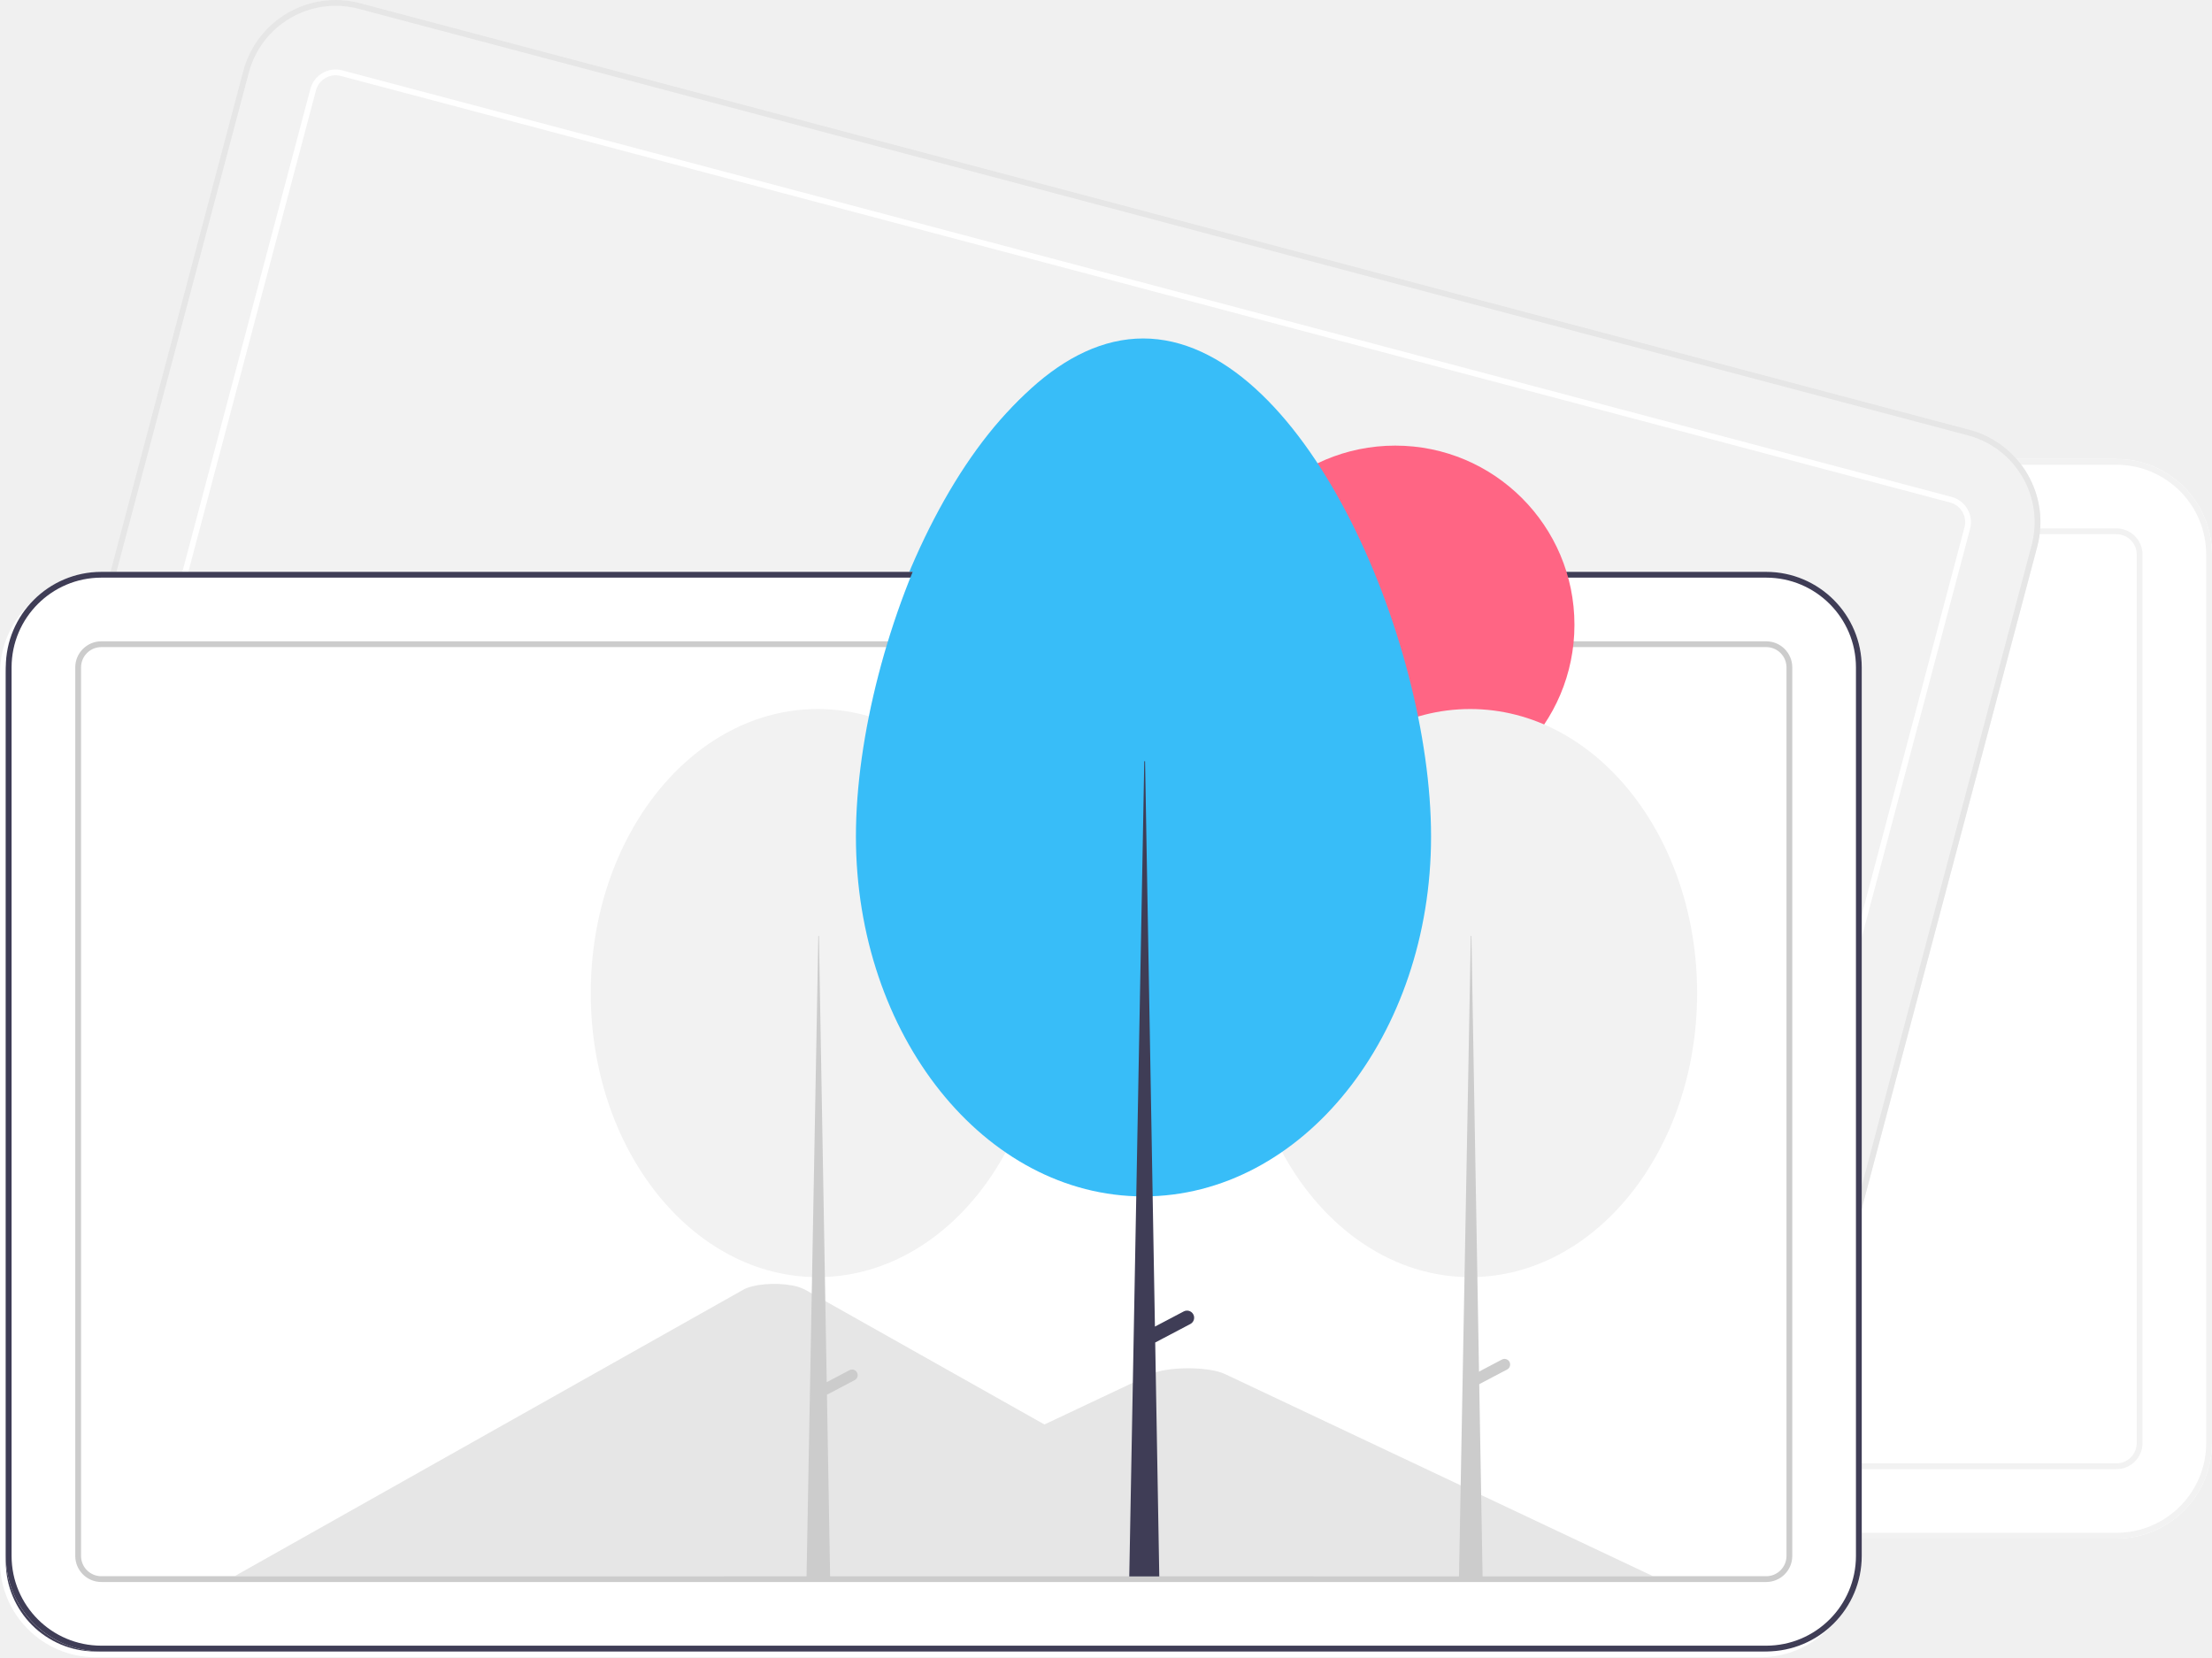
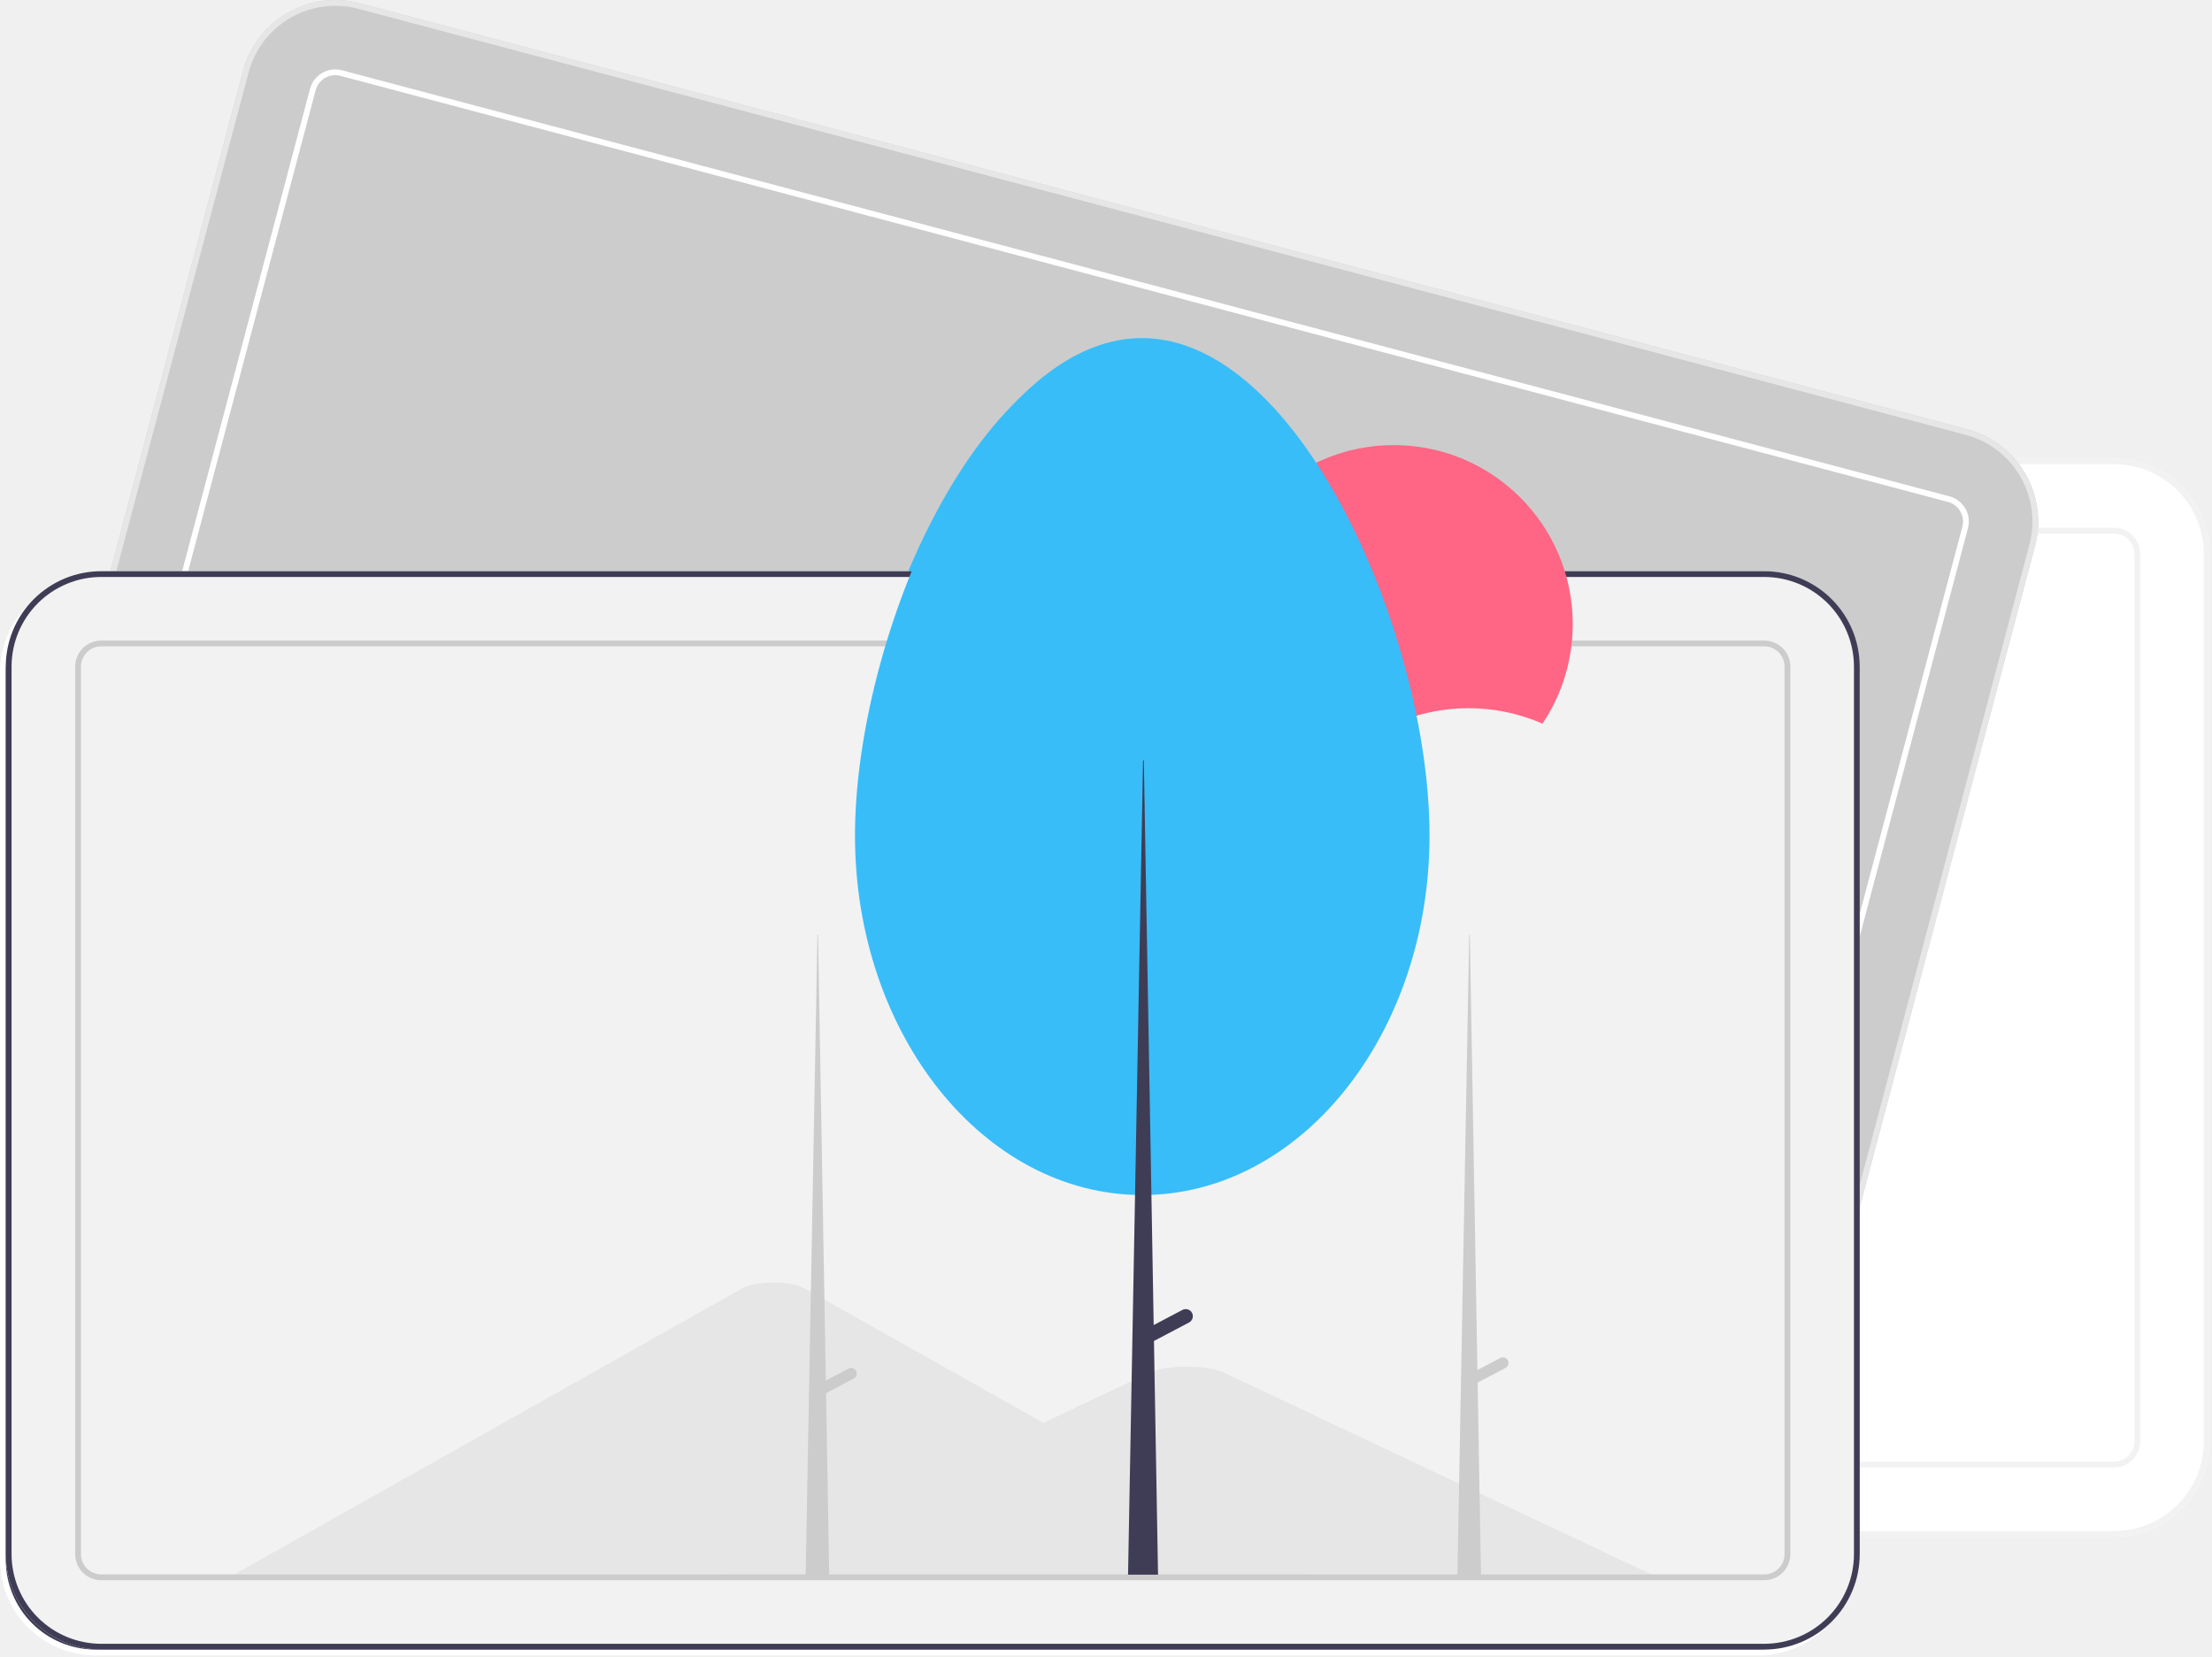
- <svg xmlns="http://www.w3.org/2000/svg" data-name="Layer 1" width="764.173" height="572.568" viewBox="0 0 764.173 572.568">
-   <path d="M949.086,695.284H373.914a33.037,33.037,0,0,1-33-33v-307a33.037,33.037,0,0,1,33-33H949.086a33.037,33.037,0,0,1,33,33v307A33.037,33.037,0,0,1,949.086,695.284Z" transform="translate(-217.9136 -163.716)" fill="#fff" />
-   <path d="M949.086,695.284H373.914a33.037,33.037,0,0,1-33-33v-307a33.037,33.037,0,0,1,33-33H949.086a33.037,33.037,0,0,1,33,33v307A33.037,33.037,0,0,1,949.086,695.284Zm-575.173-371a31.035,31.035,0,0,0-31,31v307a31.035,31.035,0,0,0,31,31H949.086a31.035,31.035,0,0,0,31-31v-307a31.035,31.035,0,0,0-31-31Z" transform="translate(-217.9136 -163.716)" fill="#f2f2f2" />
-   <path d="M949.086,671.284H373.914a9.01,9.01,0,0,1-9-9v-307a9.01,9.01,0,0,1,9-9H949.086a9.01,9.01,0,0,1,9,9v307A9.01,9.01,0,0,1,949.086,671.284Zm-575.173-323a7.008,7.008,0,0,0-7,7v307a7.008,7.008,0,0,0,7,7H949.086a7.008,7.008,0,0,0,7-7v-307a7.008,7.008,0,0,0-7-7Z" transform="translate(-217.9136 -163.716)" fill="#f2f2f2" />
-   <path d="M802.698,672.747,246.727,525.369a33.037,33.037,0,0,1-23.443-40.354L301.948,188.264a33.037,33.037,0,0,1,40.354-23.443L898.273,312.199a33.037,33.037,0,0,1,23.443,40.354L843.052,649.304A33.037,33.037,0,0,1,802.698,672.747Z" transform="translate(-217.9136 -163.716)" fill="#f2f2f2" />
-   <path d="M802.698,672.747,246.727,525.369a33.037,33.037,0,0,1-23.443-40.354L301.948,188.264a33.037,33.037,0,0,1,40.354-23.443L898.273,312.199a33.037,33.037,0,0,1,23.443,40.354L843.052,649.304A33.037,33.037,0,0,1,802.698,672.747ZM341.789,166.755A31.035,31.035,0,0,0,303.881,188.777L225.218,485.528a31.035,31.035,0,0,0,22.022,37.908L803.211,670.813A31.035,31.035,0,0,0,841.119,648.791l78.663-296.751a31.035,31.035,0,0,0-22.022-37.908Z" transform="translate(-217.9136 -163.716)" fill="#e6e6e6" />
-   <path d="M808.848,649.548,252.877,502.17a9.01,9.01,0,0,1-6.393-11.006l78.663-296.751a9.01,9.01,0,0,1,11.006-6.393L892.123,335.398a9.01,9.01,0,0,1,6.393,11.006L819.853,643.154A9.01,9.01,0,0,1,808.848,649.548ZM335.64,189.953a7.008,7.008,0,0,0-8.56,4.973L248.417,491.677a7.008,7.008,0,0,0,4.973,8.56L809.36,647.615a7.008,7.008,0,0,0,8.56-4.973l78.663-296.751a7.008,7.008,0,0,0-4.973-8.56Z" transform="translate(-217.9136 -163.716)" fill="#fff" />
-   <path d="M826.086,736.284H250.914a33.037,33.037,0,0,1-33-33v-307a33.037,33.037,0,0,1,33-33H826.086a33.037,33.037,0,0,1,33,33v307A33.037,33.037,0,0,1,826.086,736.284Z" transform="translate(-217.9136 -163.716)" fill="#fff" />
-   <path d="M669.818,710.284h-371.43c-.465.002-.93-.01-1.388-.036l175.669-98.934c3.345-1.922,10.85-2.599,16.762-1.511a15.183,15.183,0,0,1,4.649,1.511l117.896,66.392,5.648,3.177Z" transform="translate(-217.9136 -163.716)" fill="#e6e6e6" />
-   <path d="M787,710.284H465.744l62.253-29.4,4.48-2.118,81.121-38.314c5.318-2.511,18.112-2.667,24.365-.474q.63.224,1.168.474Z" transform="translate(-217.9136 -163.716)" fill="#e6e6e6" />
-   <path d="M250.914,365.284a31.035,31.035,0,0,0-31,31v307a31.035,31.035,0,0,0,31,31H826.086a31.035,31.035,0,0,0,31-31v-307a31.035,31.035,0,0,0-31-31Z" transform="translate(-217.9136 -163.716)" fill="#3f3d56" />
-   <path d="M826.086,712.284H250.914a9.01,9.01,0,0,1-9-9v-307a9.01,9.01,0,0,1,9-9H826.086a9.01,9.01,0,0,1,9,9v307A9.01,9.01,0,0,1,826.086,712.284Zm-575.173-323a7.008,7.008,0,0,0-7,7v307a7.008,7.008,0,0,0,7,7H826.086a7.008,7.008,0,0,0,7-7v-307a7.008,7.008,0,0,0-7-7Z" transform="translate(-217.9136 -163.716)" fill="#ccc" />
-   <circle cx="480.017" cy="217.859" r="61.903" fill="#ff6584" />
-   <ellipse cx="505.896" cy="345.099" rx="78.403" ry="98.137" fill="#f2f2f2" />
-   <polygon points="506.112 325.365 506.327 325.365 510.204 547.65 502.019 547.65 506.112 325.365" fill="#ccc" />
-   <path d="M737.398,636.241v0a1.939,1.939,0,0,1-.812,2.618l-11.245,5.92-1.806-3.431,11.245-5.92A1.939,1.939,0,0,1,737.398,636.241Z" transform="translate(-217.9136 -163.716)" fill="#ccc" />
-   <ellipse cx="280.49" cy="345.099" rx="78.403" ry="98.137" fill="#f2f2f2" />
-   <path d="M511.991,639.916v-0a1.939,1.939,0,0,0-2.619-.812l-7.85,4.133-2.689-154.156h-.215l-4.092,222.286H502.711l-1.113-63.788,9.581-5.044A1.939,1.939,0,0,0,511.991,639.916Z" transform="translate(-217.9136 -163.716)" fill="#ccc" />
-   <path d="M610.834,282.653c54.867,0,99.463,103.382,99.463,172.059s-44.478,124.35-99.345,124.35S511.606,523.389,511.606,454.712,555.967,282.653,610.834,282.653Z" transform="translate(-217.9136 -163.716)" fill="#38bdf8" />
-   <path d="M628.168,619.831a2.456,2.456,0,0,0-3.317-1.029l-9.947,5.237-3.407-195.332h-.273L606.039,710.366h10.371l-1.41-80.826,12.14-6.391A2.456,2.456,0,0,0,628.168,619.831Z" transform="translate(-217.9136 -163.716)" fill="#3f3d56" />
-   <path d="M828.086,734.284H252.914a33.037,33.037,0,0,1-33-33v-307a33.037,33.037,0,0,1,33-33H828.086a33.037,33.037,0,0,1,33,33v307A33.037,33.037,0,0,1,828.086,734.284Z" transform="translate(-217.9136 -163.716)" fill="#fff" />
-   <path d="M671.818,708.284h-371.43c-.465.002-.93-.01-1.388-.036l175.669-98.934c3.345-1.922,10.85-2.599,16.762-1.511a15.183,15.183,0,0,1,4.649,1.511l117.896,66.392,5.648,3.177Z" transform="translate(-217.9136 -163.716)" fill="#e6e6e6" />
-   <path d="M789,708.284H467.744l62.253-29.4,4.48-2.118,81.121-38.314c5.318-2.511,18.112-2.667,24.365-.474q.63.224,1.168.474Z" transform="translate(-217.9136 -163.716)" fill="#e6e6e6" />
-   <path d="M828.086,734.284H252.914a33.037,33.037,0,0,1-33-33v-307a33.037,33.037,0,0,1,33-33H828.086a33.037,33.037,0,0,1,33,33v307A33.037,33.037,0,0,1,828.086,734.284Zm-575.173-371a31.035,31.035,0,0,0-31,31v307a31.035,31.035,0,0,0,31,31H828.086a31.035,31.035,0,0,0,31-31v-307a31.035,31.035,0,0,0-31-31Z" transform="translate(-217.9136 -163.716)" fill="#3f3d56" />
-   <path d="M828.086,710.284H252.914a9.01,9.01,0,0,1-9-9v-307a9.01,9.01,0,0,1,9-9H828.086a9.01,9.01,0,0,1,9,9v307A9.01,9.01,0,0,1,828.086,710.284Zm-575.173-323a7.008,7.008,0,0,0-7,7v307a7.008,7.008,0,0,0,7,7H828.086a7.008,7.008,0,0,0,7-7v-307a7.008,7.008,0,0,0-7-7Z" transform="translate(-217.9136 -163.716)" fill="#ccc" />
-   <circle cx="482.017" cy="215.859" r="61.903" fill="#ff6584" />
-   <ellipse cx="507.896" cy="343.099" rx="78.403" ry="98.137" fill="#f2f2f2" />
-   <polygon points="508.112 323.365 508.327 323.365 512.204 545.65 504.019 545.65 508.112 323.365" fill="#ccc" />
-   <path d="M739.398,634.241v0a1.939,1.939,0,0,1-.812,2.618l-11.245,5.92-1.806-3.431,11.245-5.92A1.939,1.939,0,0,1,739.398,634.241Z" transform="translate(-217.9136 -163.716)" fill="#ccc" />
-   <ellipse cx="282.49" cy="343.099" rx="78.403" ry="98.137" fill="#f2f2f2" />
-   <path d="M513.991,637.916v-0a1.939,1.939,0,0,0-2.619-.812l-7.85,4.133-2.689-154.156h-.215l-4.092,222.286H504.711l-1.113-63.788,9.581-5.044A1.939,1.939,0,0,0,513.991,637.916Z" transform="translate(-217.9136 -163.716)" fill="#ccc" />
-   <path d="M612.834,280.653c54.867,0,99.463,103.382,99.463,172.059s-44.478,124.35-99.345,124.35S513.606,521.389,513.606,452.712,557.967,280.653,612.834,280.653Z" transform="translate(-217.9136 -163.716)" fill="#38bdf8" />
-   <path d="M630.168,617.831a2.456,2.456,0,0,0-3.317-1.029l-9.947,5.237-3.407-195.332h-.273L608.039,708.366h10.371l-1.41-80.826,12.14-6.391A2.456,2.456,0,0,0,630.168,617.831Z" transform="translate(-217.9136 -163.716)" fill="#3f3d56" />
+ <svg xmlns="http://www.w3.org/2000/svg" width="765" height="573" viewBox="0 0 765 573" fill="none">
+   <g clip-path="url(#clip0_0_1)">
+     <path d="M731.173 531.568H156C147.251 531.558 138.863 528.078 132.676 521.892C126.49 515.705 123.01 507.317 123 498.568V191.568C123.01 182.819 126.49 174.431 132.676 168.244C138.863 162.058 147.251 158.578 156 158.568H731.173C739.922 158.578 748.31 162.058 754.496 168.244C760.683 174.431 764.163 182.819 764.173 191.568V498.568C764.163 507.317 760.683 515.705 754.496 521.892C748.31 528.078 739.922 531.558 731.173 531.568V531.568Z" fill="white" />
+     <path d="M731.173 531.568H156C147.251 531.558 138.863 528.078 132.676 521.892C126.49 515.705 123.01 507.317 123 498.568V191.568C123.01 182.819 126.49 174.431 132.676 168.244C138.863 162.058 147.251 158.578 156 158.568H731.173C739.922 158.578 748.31 162.058 754.496 168.244C760.683 174.431 764.163 182.819 764.173 191.568V498.568C764.163 507.317 760.683 515.705 754.496 521.892C748.31 528.078 739.922 531.558 731.173 531.568V531.568ZM156 160.568C147.781 160.577 139.902 163.846 134.09 169.658C128.278 175.47 125.009 183.349 125 191.568V498.568C125.009 506.787 128.278 514.666 134.09 520.478C139.902 526.29 147.781 529.559 156 529.568H731.173C739.392 529.559 747.271 526.29 753.083 520.478C758.894 514.666 762.164 506.787 762.173 498.568V191.568C762.164 183.349 758.894 175.47 753.083 169.658C747.271 163.846 739.392 160.577 731.173 160.568H156Z" fill="#F2F2F2" />
+     <path d="M731.173 507.568H156C153.614 507.565 151.326 506.616 149.639 504.929C147.952 503.242 147.003 500.954 147 498.568V191.568C147.003 189.182 147.952 186.894 149.639 185.207C151.326 183.52 153.614 182.571 156 182.568H731.173C733.559 182.571 735.847 183.52 737.534 185.207C739.221 186.894 740.17 189.182 740.173 191.568V498.568C740.17 500.954 739.221 503.242 737.534 504.929C735.847 506.616 733.559 507.565 731.173 507.568V507.568ZM156 184.568C154.144 184.57 152.365 185.308 151.053 186.621C149.74 187.933 149.002 189.712 149 191.568V498.568C149.002 500.424 149.74 502.203 151.053 503.515C152.365 504.828 154.144 505.566 156 505.568H731.173C733.029 505.566 734.808 504.828 736.12 503.515C737.433 502.203 738.171 500.424 738.173 498.568V191.568C738.171 189.712 737.433 187.933 736.12 186.621C734.808 185.308 733.029 184.57 731.173 184.568H156Z" fill="#F2F2F2" />
+     <path d="M584.785 509.031L28.814 361.653C20.36 359.402 13.143 353.889 8.748 346.323C4.354 338.758 3.139 329.759 5.371 321.299L84.034 24.548C86.286 16.094 91.799 8.877 99.364 4.483C106.929 0.088 115.929 -1.127 124.388 1.105L680.359 148.483C688.814 150.734 696.03 156.247 700.425 163.813C704.82 171.378 706.034 180.377 703.802 188.837L625.139 485.588C622.888 494.042 617.374 501.259 609.809 505.653C602.244 510.048 593.244 511.263 584.785 509.031V509.031Z" fill="#CCCCCC" />
+     <path d="M584.785 509.031L28.814 361.653C20.36 359.402 13.143 353.889 8.748 346.323C4.354 338.758 3.139 329.759 5.371 321.299L84.034 24.548C86.286 16.094 91.799 8.877 99.364 4.483C106.929 0.088 115.929 -1.127 124.388 1.105L680.359 148.483C688.814 150.734 696.03 156.247 700.425 163.813C704.82 171.378 706.034 180.377 703.802 188.837L625.139 485.588C622.888 494.042 617.374 501.259 609.809 505.653C602.244 510.048 593.244 511.263 584.785 509.031V509.031ZM123.876 3.039C115.929 0.942 107.475 2.083 100.368 6.211C93.261 10.34 88.083 17.119 85.968 25.061L7.305 321.811C5.208 329.758 6.349 338.213 10.477 345.319C14.605 352.426 21.384 357.605 29.326 359.72L585.297 507.097C593.244 509.194 601.698 508.053 608.805 503.925C615.912 499.796 621.091 493.017 623.206 485.075L701.869 188.324C703.966 180.378 702.825 171.923 698.696 164.817C694.568 157.71 687.789 152.531 679.847 150.416L123.876 3.039Z" fill="#E6E6E6" />
+     <path d="M590.934 485.832L34.963 338.454C32.657 337.84 30.689 336.337 29.491 334.273C28.292 332.21 27.961 329.756 28.57 327.449L107.233 30.698C107.847 28.392 109.35 26.424 111.414 25.225C113.477 24.027 115.931 23.695 118.238 24.304L674.209 171.682C676.515 172.296 678.483 173.799 679.682 175.863C680.88 177.926 681.212 180.38 680.603 182.687L601.94 479.438C601.326 481.744 599.822 483.712 597.759 484.911C595.696 486.109 593.241 486.441 590.934 485.832ZM117.726 26.238C115.932 25.764 114.023 26.022 112.418 26.954C110.813 27.886 109.644 29.417 109.166 31.21L30.503 327.961C30.029 329.756 30.287 331.665 31.219 333.269C32.151 334.874 33.682 336.043 35.476 336.521L591.447 483.899C593.241 484.372 595.15 484.114 596.755 483.182C598.359 482.25 599.529 480.719 600.006 478.926L678.67 182.175C679.143 180.38 678.885 178.471 677.953 176.867C677.021 175.262 675.49 174.093 673.697 173.615L117.726 26.238Z" fill="white" />
+     <path d="M608.173 572.568H33C24.251 572.558 15.863 569.078 9.676 562.892C3.49 556.705 0.01 548.317 0 539.568V232.568C0.01 223.819 3.49 215.431 9.676 209.244C15.863 203.058 24.251 199.578 33 199.568H608.173C616.922 199.578 625.31 203.058 631.496 209.244C637.683 215.431 641.163 223.819 641.173 232.568V539.568C641.163 548.317 637.683 556.705 631.496 562.892C625.31 569.078 616.922 572.558 608.173 572.568V572.568Z" fill="white" />
+     <path d="M451.904 546.568H80.474C80.009 546.57 79.545 546.558 79.086 546.532L254.756 447.599C258.101 445.676 265.605 445 271.518 446.087C273.139 446.337 274.709 446.847 276.167 447.599L394.063 513.991L399.711 517.168L451.904 546.568Z" fill="#E6E6E6" />
+     <path d="M569.087 546.568H247.83L310.083 517.168L314.563 515.05L395.685 476.735C401.003 474.224 413.797 474.068 420.05 476.262C420.47 476.411 420.859 476.569 421.218 476.735L569.087 546.568Z" fill="#E6E6E6" />
+     <path d="M33 201.568C24.781 201.577 16.902 204.846 11.09 210.658C5.278 216.47 2.009 224.349 2 232.568V539.568C2.009 547.787 5.278 555.666 11.09 561.478C16.902 567.29 24.781 570.559 33 570.568H608.173C616.392 570.559 624.271 567.29 630.083 561.478C635.894 555.666 639.164 547.787 639.173 539.568V232.568C639.164 224.349 635.894 216.47 630.083 210.658C624.271 204.846 616.392 201.577 608.173 201.568H33Z" fill="#3F3D56" />
+     <path d="M608.173 548.568H33C30.614 548.565 28.326 547.616 26.639 545.929C24.952 544.242 24.003 541.954 24 539.568V232.568C24.003 230.182 24.952 227.894 26.639 226.207C28.326 224.52 30.614 223.571 33 223.568H608.173C610.559 223.571 612.847 224.52 614.534 226.207C616.221 227.894 617.17 230.182 617.173 232.568V539.568C617.17 541.954 616.221 544.242 614.534 545.929C612.847 547.616 610.559 548.565 608.173 548.568V548.568ZM33 225.568C31.144 225.57 29.365 226.308 28.053 227.621C26.74 228.933 26.002 230.712 26 232.568V539.568C26.002 541.424 26.74 543.203 28.053 544.515C29.365 545.828 31.144 546.566 33 546.568H608.173C610.029 546.566 611.808 545.828 613.12 544.515C614.433 543.203 615.171 541.424 615.173 539.568V232.568C615.171 230.712 614.433 228.933 613.12 227.621C611.808 226.308 610.029 225.57 608.173 225.568H33Z" fill="#CCCCCC" />
+     <path d="M480.017 279.762C514.205 279.762 541.92 252.047 541.92 217.859C541.92 183.671 514.205 155.956 480.017 155.956C445.829 155.956 418.114 183.671 418.114 217.859C418.114 252.047 445.829 279.762 480.017 279.762Z" fill="#FF6584" />
+     <path d="M505.896 443.236C549.197 443.236 584.299 399.299 584.299 345.099C584.299 290.899 549.197 246.962 505.896 246.962C462.595 246.962 427.493 290.899 427.493 345.099C427.493 399.299 462.595 443.236 505.896 443.236Z" fill="#F2F2F2" />
+     <path d="M506.112 325.365H506.327L510.204 547.65H502.019L506.112 325.365Z" fill="#CCCCCC" />
+     <path d="M519.484 472.525C519.724 472.98 519.773 473.511 519.62 474.002C519.468 474.493 519.127 474.904 518.672 475.143L507.427 481.063L505.621 477.633L516.866 471.713C517.321 471.473 517.852 471.424 518.343 471.576C518.834 471.729 519.244 472.07 519.484 472.525V472.525Z" fill="#CCCCCC" />
+     <path d="M280.49 443.236C323.79 443.236 358.893 399.299 358.893 345.099C358.893 290.899 323.79 246.962 280.49 246.962C237.189 246.962 202.086 290.899 202.086 345.099C202.086 399.299 237.189 443.236 280.49 443.236Z" fill="#F2F2F2" />
+     <path d="M294.078 476.2V476.2C293.838 475.745 293.428 475.404 292.937 475.252C292.446 475.099 291.914 475.148 291.459 475.388L283.609 479.521L280.92 325.365H280.705L276.613 547.651H284.797L283.685 483.863L293.266 478.818C293.72 478.579 294.061 478.168 294.214 477.677C294.366 477.186 294.317 476.655 294.078 476.2V476.2Z" fill="#CCCCCC" />
+     <path d="M392.92 118.937C447.787 118.937 492.382 222.319 492.382 290.996C492.382 359.673 447.904 415.346 393.037 415.346C338.17 415.346 293.692 359.673 293.692 290.996C293.692 222.319 338.053 118.937 392.92 118.937Z" fill="#38BDF8" />
+     <path d="M410.255 456.115C410.104 455.83 409.899 455.577 409.651 455.37C409.403 455.164 409.117 455.009 408.809 454.913C408.501 454.818 408.177 454.784 407.856 454.813C407.535 454.843 407.223 454.936 406.937 455.086L396.99 460.323L393.583 264.991H393.31L388.125 546.65H398.496L397.086 465.824L409.226 459.433C409.511 459.283 409.764 459.078 409.97 458.829C410.177 458.581 410.332 458.295 410.427 457.987C410.523 457.679 410.557 457.355 410.527 457.034C410.498 456.713 410.405 456.4 410.255 456.115Z" fill="#3F3D56" />
+     <path d="M610.173 570.568H35C26.251 570.558 17.863 567.078 11.676 560.892C5.49 554.705 2.01 546.317 2 537.568V230.568C2.01 221.819 5.49 213.431 11.676 207.244C17.863 201.058 26.251 197.578 35 197.568H610.173C618.922 197.578 627.31 201.058 633.496 207.244C639.683 213.431 643.163 221.819 643.173 230.568V537.568C643.163 546.317 639.683 554.705 633.496 560.892C627.31 567.078 618.922 570.558 610.173 570.568V570.568Z" fill="#F2F2F2" />
+     <path d="M453.904 544.568H82.474C82.009 544.57 81.545 544.558 81.086 544.532L256.756 445.599C260.101 443.676 267.605 443 273.518 444.087C275.139 444.337 276.709 444.847 278.167 445.599L396.063 511.991L401.711 515.168L453.904 544.568Z" fill="#E6E6E6" />
+     <path d="M571.087 544.568H249.83L312.083 515.168L316.563 513.05L397.685 474.735C403.003 472.224 415.797 472.068 422.05 474.262C422.47 474.411 422.859 474.569 423.218 474.735L571.087 544.568Z" fill="#E6E6E6" />
+     <path d="M610.173 570.568H35C26.251 570.558 17.863 567.078 11.676 560.892C5.49 554.705 2.01 546.317 2 537.568V230.568C2.01 221.819 5.49 213.431 11.676 207.244C17.863 201.058 26.251 197.578 35 197.568H610.173C618.922 197.578 627.31 201.058 633.496 207.244C639.683 213.431 643.163 221.819 643.173 230.568V537.568C643.163 546.317 639.683 554.705 633.496 560.892C627.31 567.078 618.922 570.558 610.173 570.568V570.568ZM35 199.568C26.781 199.577 18.902 202.846 13.09 208.658C7.278 214.47 4.009 222.349 4 230.568V537.568C4.009 545.787 7.278 553.666 13.09 559.478C18.902 565.29 26.781 568.559 35 568.568H610.173C618.392 568.559 626.271 565.29 632.083 559.478C637.894 553.666 641.164 545.787 641.173 537.568V230.568C641.164 222.349 637.894 214.47 632.083 208.658C626.271 202.846 618.392 199.577 610.173 199.568H35Z" fill="#3F3D56" />
+     <path d="M610.173 546.568H35C32.614 546.565 30.326 545.616 28.639 543.929C26.952 542.242 26.003 539.954 26 537.568V230.568C26.003 228.182 26.952 225.894 28.639 224.207C30.326 222.52 32.614 221.571 35 221.568H610.173C612.559 221.571 614.847 222.52 616.534 224.207C618.221 225.894 619.17 228.182 619.173 230.568V537.568C619.17 539.954 618.221 542.242 616.534 543.929C614.847 545.616 612.559 546.565 610.173 546.568V546.568ZM35 223.568C33.144 223.57 31.365 224.308 30.053 225.621C28.74 226.933 28.002 228.712 28 230.568V537.568C28.002 539.424 28.74 541.203 30.053 542.515C31.365 543.828 33.144 544.566 35 544.568H610.173C612.029 544.566 613.808 543.828 615.12 542.515C616.433 541.203 617.171 539.424 617.173 537.568V230.568C617.171 228.712 616.433 226.933 615.12 225.621C613.808 224.308 612.029 223.57 610.173 223.568H35Z" fill="#CCCCCC" />
+     <path d="M482.017 277.762C516.205 277.762 543.92 250.047 543.92 215.859C543.92 181.671 516.205 153.956 482.017 153.956C447.829 153.956 420.114 181.671 420.114 215.859C420.114 250.047 447.829 277.762 482.017 277.762Z" fill="#FF6584" />
+     <path d="M507.896 441.236C551.197 441.236 586.299 397.299 586.299 343.099C586.299 288.899 551.197 244.962 507.896 244.962C464.595 244.962 429.493 288.899 429.493 343.099C429.493 397.299 464.595 441.236 507.896 441.236Z" fill="#F2F2F2" />
+     <path d="M508.112 323.365H508.327L512.204 545.65H504.019L508.112 323.365Z" fill="#CCCCCC" />
+     <path d="M521.484 470.525C521.724 470.98 521.773 471.511 521.62 472.002C521.468 472.493 521.127 472.904 520.672 473.143L509.427 479.063L507.621 475.633L518.866 469.713C519.321 469.473 519.852 469.424 520.343 469.576C520.834 469.729 521.244 470.07 521.484 470.525Z" fill="#CCCCCC" />
+     <path d="M282.49 441.236C325.79 441.236 360.893 397.299 360.893 343.099C360.893 288.899 325.79 244.962 282.49 244.962C239.189 244.962 204.086 288.899 204.086 343.099C204.086 397.299 239.189 441.236 282.49 441.236Z" fill="#F2F2F2" />
+     <path d="M296.078 474.2V474.2C295.838 473.745 295.428 473.404 294.937 473.252C294.446 473.099 293.914 473.148 293.459 473.388L285.609 477.521L282.92 323.365H282.705L278.613 545.651H286.797L285.685 481.863L295.266 476.818C295.72 476.579 296.061 476.168 296.214 475.677C296.366 475.186 296.317 474.655 296.078 474.2V474.2Z" fill="#CCCCCC" />
+     <path d="M394.92 116.937C449.787 116.937 494.382 220.319 494.382 288.996C494.382 357.673 449.904 413.346 395.037 413.346C340.17 413.346 295.692 357.673 295.692 288.996C295.692 220.319 340.053 116.937 394.92 116.937Z" fill="#38BDF8" />
+     <path d="M412.255 454.115C412.104 453.83 411.899 453.577 411.651 453.37C411.403 453.164 411.117 453.009 410.809 452.913C410.501 452.818 410.177 452.784 409.856 452.813C409.535 452.843 409.223 452.936 408.937 453.086L398.99 458.323L395.583 262.991H395.31L390.125 544.65H400.496L399.086 463.824L411.226 457.433C411.511 457.283 411.764 457.078 411.97 456.829C412.177 456.581 412.332 456.295 412.427 455.987C412.523 455.679 412.557 455.355 412.527 455.034C412.498 454.713 412.405 454.4 412.255 454.115V454.115Z" fill="#3F3D56" />
+   </g>
+   <defs>
+     <clipPath id="clip0_0_1">
+       <rect width="764.173" height="572.568" fill="white" />
+     </clipPath>
+   </defs>
</svg>
